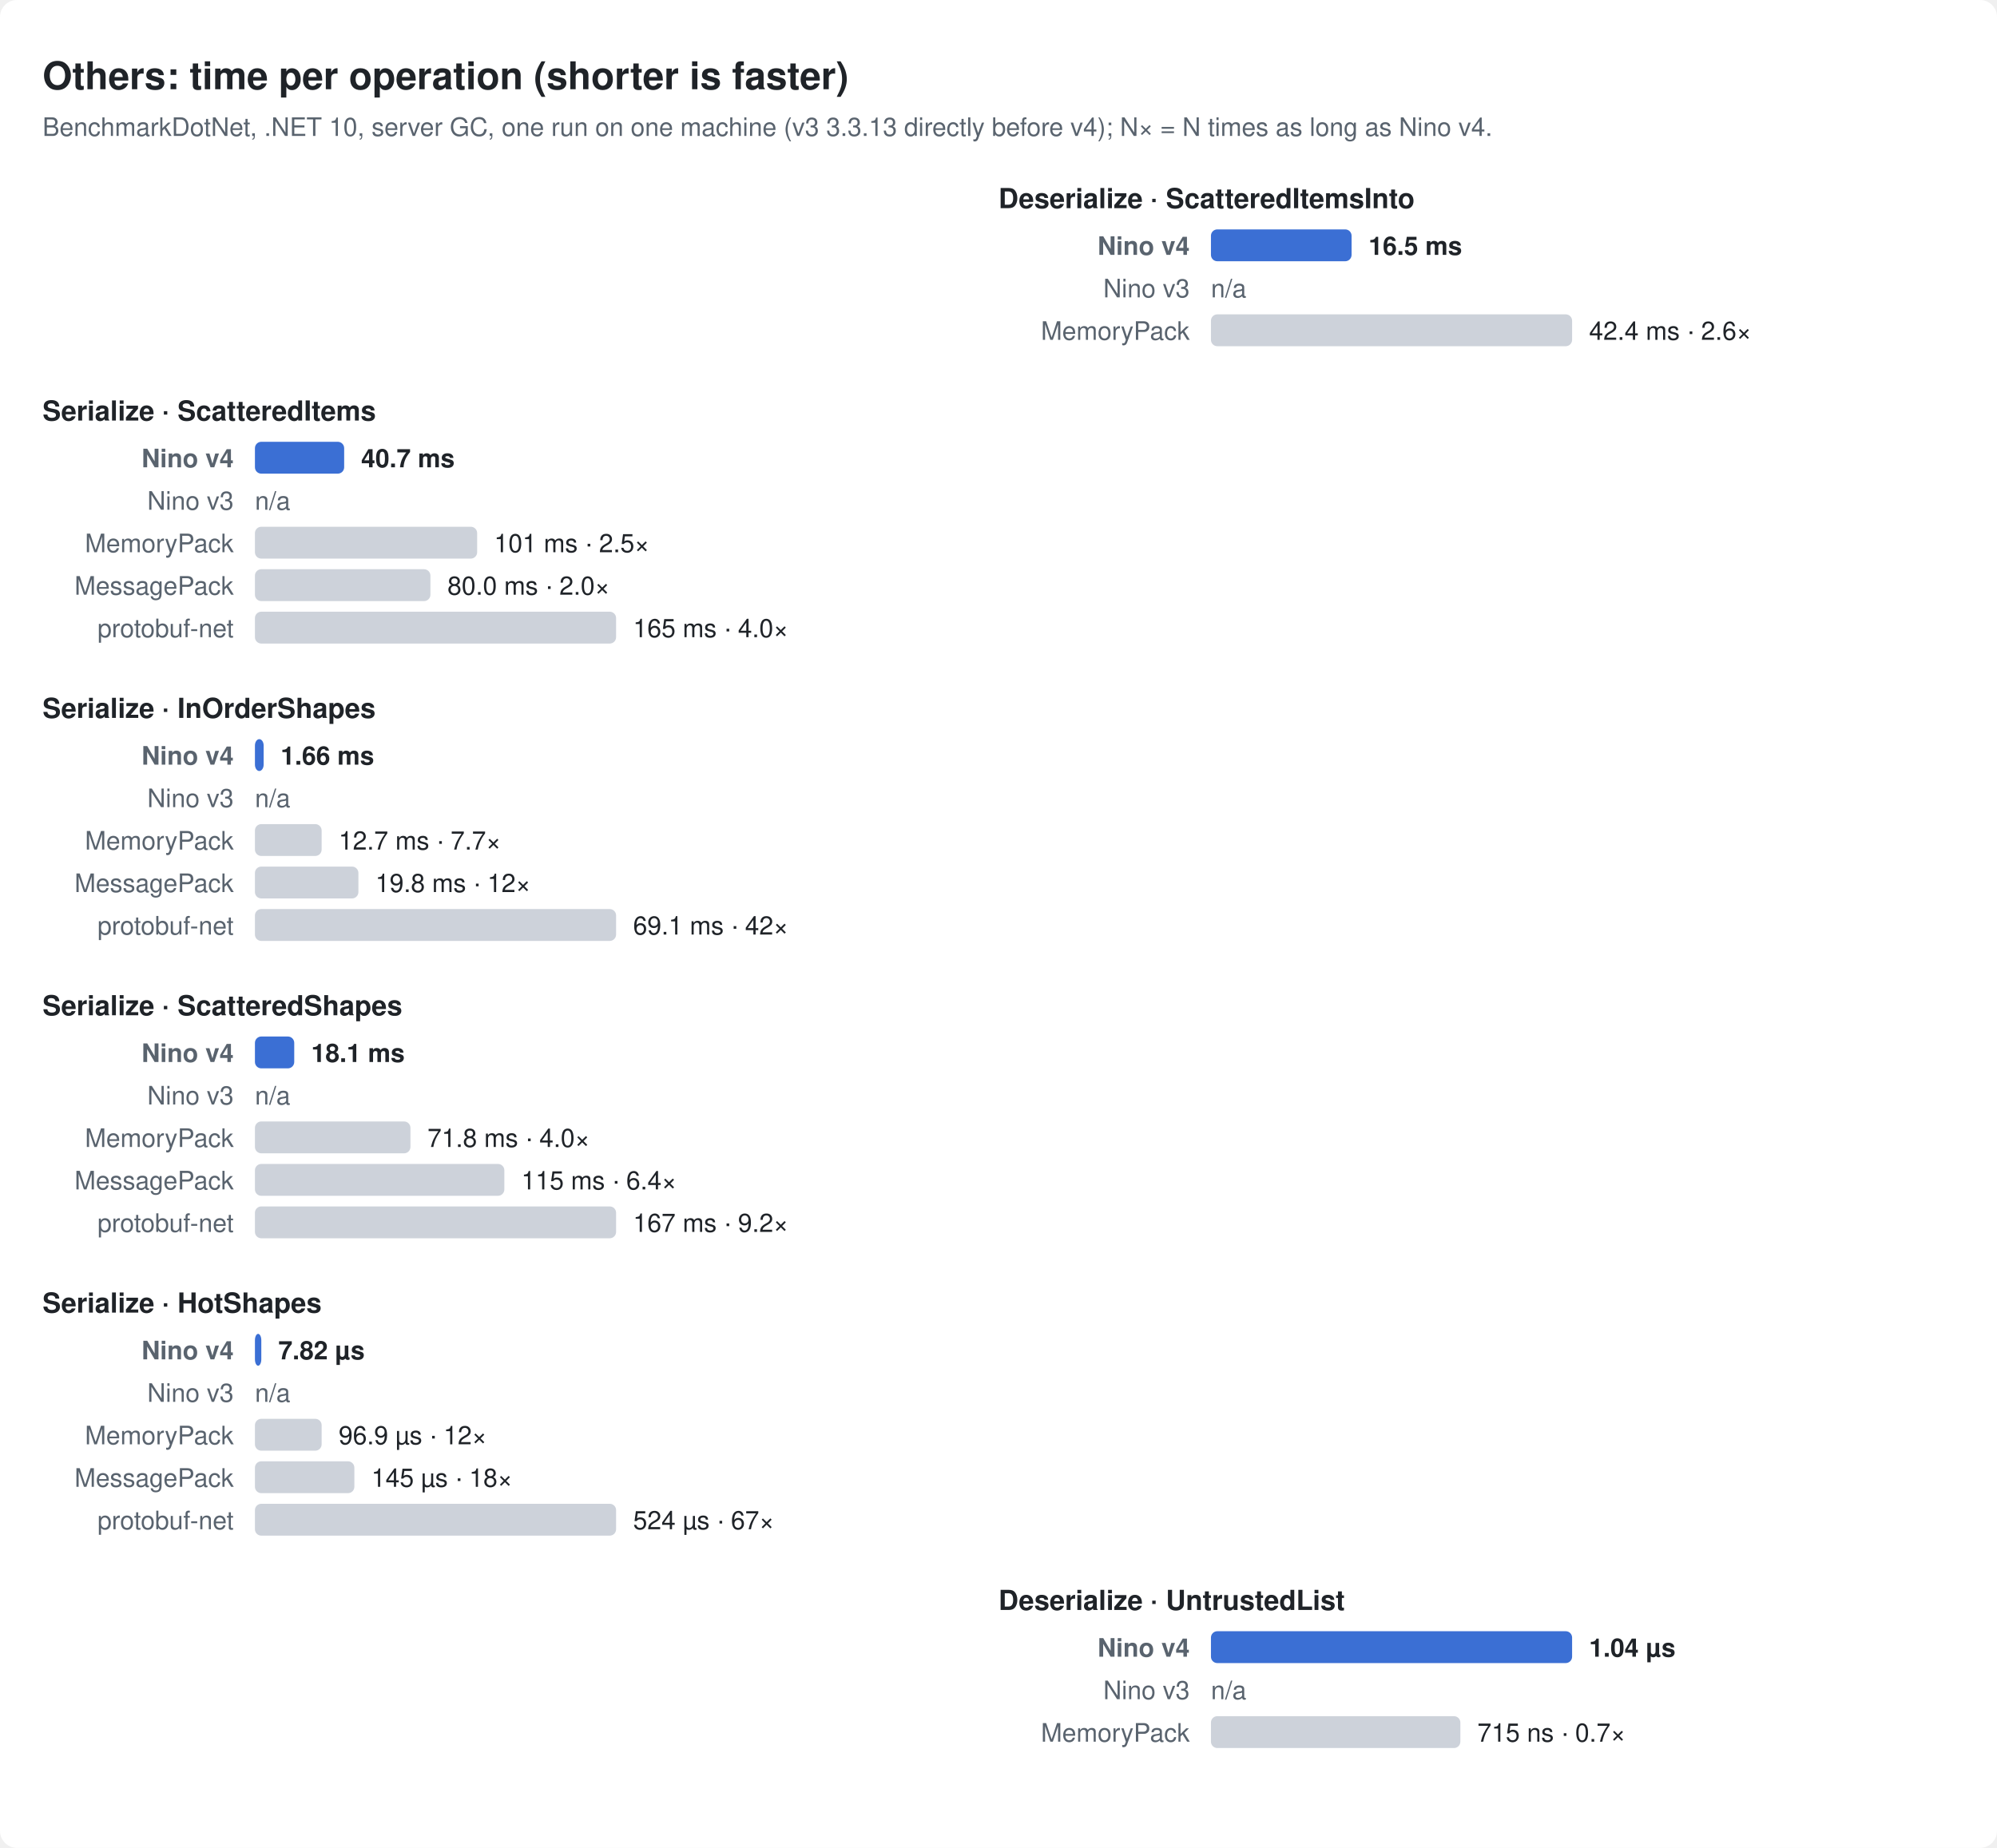
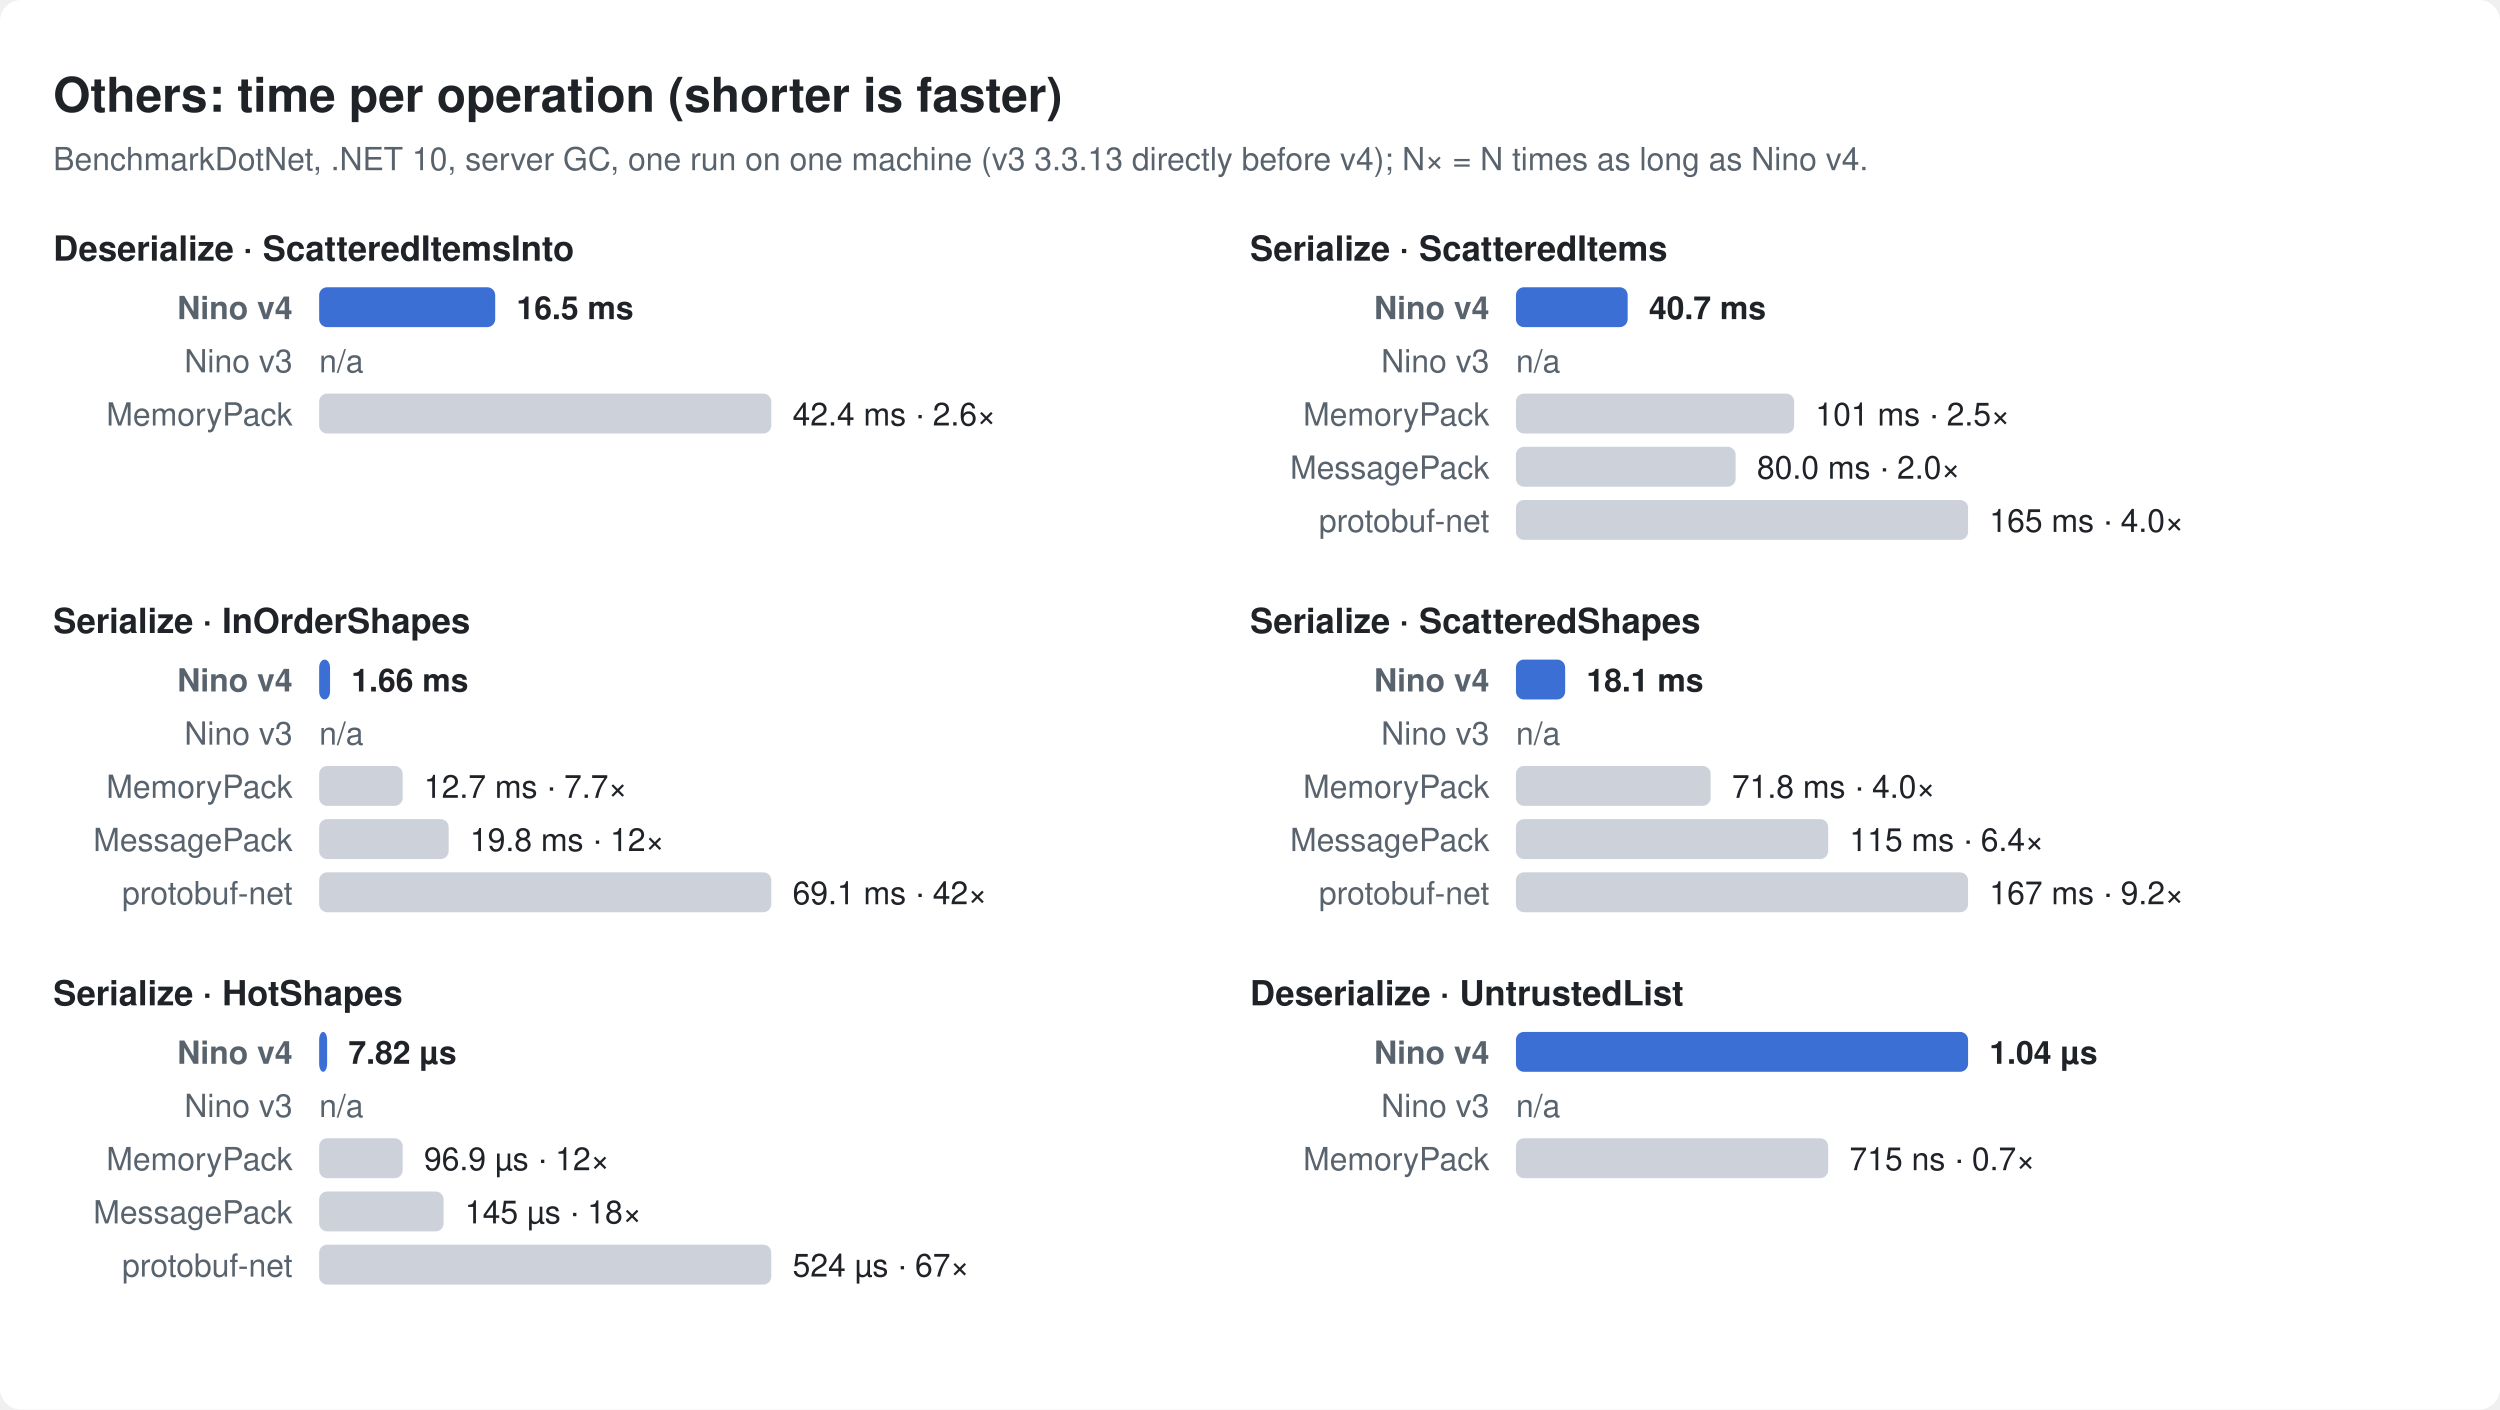
- <svg xmlns="http://www.w3.org/2000/svg" viewBox="0 0 940 870" width="940" height="870" font-family="-apple-system,Segoe UI,Helvetica,Arial,sans-serif">
-   <rect width="940" height="870" rx="8" fill="#ffffff" />
+ <svg xmlns="http://www.w3.org/2000/svg" viewBox="0 0 940 530" width="940" height="530" font-family="-apple-system,Segoe UI,Helvetica,Arial,sans-serif">
+   <rect width="940" height="530" rx="8" fill="#ffffff" />
  <g transform="translate(20 20)">
    <style>.t{font-size:18px;font-weight:700;fill:#1f2328}.s{font-size:12px;fill:#59636e}.g{font-size:13px;font-weight:600;fill:#1f2328}.l{font-size:12px;fill:#59636e;text-anchor:end}.v{font-size:12px;fill:#1f2328}.n{font-weight:700}.a{fill:#3b6fd4}.b{fill:#8b95a5}.c{fill:#cdd2da}</style>
    <text x="0" y="22" class="t">Others: time per operation (shorter is faster)</text>
    <text x="0" y="44" class="s">BenchmarkDotNet, .NET 10, server GC, one run on one machine (v3 3.3.13 directly before v4); N× = N times as long as Nino v4.</text>
-     <text x="450" y="78" class="g">Deserialize · ScatteredItemsInto</text>
+     <text x="0" y="78" class="g">Deserialize · ScatteredItemsInto</text>
+     <text x="90" y="100" class="l n">Nino v4</text>
+     <rect x="100" y="88" width="66.2" height="15" rx="3" class="a" />
+     <text x="174.2" y="100" class="v n">16.5 ms</text>
+     <text x="90" y="120" class="l">Nino v3</text>
+     <text x="100" y="120" class="s">n/a</text>
+     <text x="90" y="140" class="l">MemoryPack</text>
+     <rect x="100" y="128" width="170.0" height="15" rx="3" class="c" />
+     <text x="278.0" y="140" class="v">42.4 ms · 2.6×</text>
+     <text x="450" y="78" class="g">Serialize · ScatteredItems</text>
    <text x="540" y="100" class="l n">Nino v4</text>
-     <rect x="550" y="88" width="66.2" height="15" rx="3" class="a" />
-     <text x="624.2" y="100" class="v n">16.5 ms</text>
+     <rect x="550" y="88" width="42.0" height="15" rx="3" class="a" />
+     <text x="600.0" y="100" class="v n">40.7 ms</text>
    <text x="540" y="120" class="l">Nino v3</text>
    <text x="550" y="120" class="s">n/a</text>
    <text x="540" y="140" class="l">MemoryPack</text>
-     <rect x="550" y="128" width="170.0" height="15" rx="3" class="c" />
-     <text x="728.0" y="140" class="v">42.4 ms · 2.6×</text>
-     <text x="0" y="178" class="g">Serialize · ScatteredItems</text>
-     <text x="90" y="200" class="l n">Nino v4</text>
-     <rect x="100" y="188" width="42.0" height="15" rx="3" class="a" />
-     <text x="150.0" y="200" class="v n">40.7 ms</text>
-     <text x="90" y="220" class="l">Nino v3</text>
-     <text x="100" y="220" class="s">n/a</text>
-     <text x="90" y="240" class="l">MemoryPack</text>
-     <rect x="100" y="228" width="104.6" height="15" rx="3" class="c" />
-     <text x="212.6" y="240" class="v">101 ms · 2.5×</text>
-     <text x="90" y="260" class="l">MessagePack</text>
-     <rect x="100" y="248" width="82.6" height="15" rx="3" class="c" />
-     <text x="190.6" y="260" class="v">80.0 ms · 2.0×</text>
-     <text x="90" y="280" class="l">protobuf-net</text>
-     <rect x="100" y="268" width="170.0" height="15" rx="3" class="c" />
-     <text x="278.0" y="280" class="v">165 ms · 4.0×</text>
-     <text x="0" y="318" class="g">Serialize · InOrderShapes</text>
-     <text x="90" y="340" class="l n">Nino v4</text>
-     <rect x="100" y="328" width="4.1" height="15" rx="3" class="a" />
-     <text x="112.1" y="340" class="v n">1.66 ms</text>
-     <text x="90" y="360" class="l">Nino v3</text>
-     <text x="100" y="360" class="s">n/a</text>
-     <text x="90" y="380" class="l">MemoryPack</text>
-     <rect x="100" y="368" width="31.4" height="15" rx="3" class="c" />
-     <text x="139.4" y="380" class="v">12.7 ms · 7.7×</text>
-     <text x="90" y="400" class="l">MessagePack</text>
-     <rect x="100" y="388" width="48.7" height="15" rx="3" class="c" />
-     <text x="156.7" y="400" class="v">19.8 ms · 12×</text>
-     <text x="90" y="420" class="l">protobuf-net</text>
-     <rect x="100" y="408" width="170.0" height="15" rx="3" class="c" />
-     <text x="278.0" y="420" class="v">69.1 ms · 42×</text>
-     <text x="0" y="458" class="g">Serialize · ScatteredShapes</text>
-     <text x="90" y="480" class="l n">Nino v4</text>
-     <rect x="100" y="468" width="18.5" height="15" rx="3" class="a" />
-     <text x="126.5" y="480" class="v n">18.1 ms</text>
-     <text x="90" y="500" class="l">Nino v3</text>
-     <text x="100" y="500" class="s">n/a</text>
-     <text x="90" y="520" class="l">MemoryPack</text>
-     <rect x="100" y="508" width="73.2" height="15" rx="3" class="c" />
-     <text x="181.2" y="520" class="v">71.8 ms · 4.0×</text>
-     <text x="90" y="540" class="l">MessagePack</text>
-     <rect x="100" y="528" width="117.4" height="15" rx="3" class="c" />
-     <text x="225.4" y="540" class="v">115 ms · 6.4×</text>
-     <text x="90" y="560" class="l">protobuf-net</text>
-     <rect x="100" y="548" width="170.0" height="15" rx="3" class="c" />
-     <text x="278.0" y="560" class="v">167 ms · 9.2×</text>
-     <text x="0" y="598" class="g">Serialize · HotShapes</text>
-     <text x="90" y="620" class="l n">Nino v4</text>
-     <rect x="100" y="608" width="3.0" height="15" rx="3" class="a" />
-     <text x="111.0" y="620" class="v n">7.82 µs</text>
-     <text x="90" y="640" class="l">Nino v3</text>
-     <text x="100" y="640" class="s">n/a</text>
-     <text x="90" y="660" class="l">MemoryPack</text>
-     <rect x="100" y="648" width="31.4" height="15" rx="3" class="c" />
-     <text x="139.4" y="660" class="v">96.9 µs · 12×</text>
-     <text x="90" y="680" class="l">MessagePack</text>
-     <rect x="100" y="668" width="46.8" height="15" rx="3" class="c" />
-     <text x="154.8" y="680" class="v">145 µs · 18×</text>
-     <text x="90" y="700" class="l">protobuf-net</text>
-     <rect x="100" y="688" width="170.0" height="15" rx="3" class="c" />
-     <text x="278.0" y="700" class="v">524 µs · 67×</text>
-     <text x="450" y="738" class="g">Deserialize · UntrustedList</text>
-     <text x="540" y="760" class="l n">Nino v4</text>
-     <rect x="550" y="748" width="170.0" height="15" rx="3" class="a" />
-     <text x="728.0" y="760" class="v n">1.04 µs</text>
-     <text x="540" y="780" class="l">Nino v3</text>
-     <text x="550" y="780" class="s">n/a</text>
-     <text x="540" y="800" class="l">MemoryPack</text>
-     <rect x="550" y="788" width="117.4" height="15" rx="3" class="c" />
-     <text x="675.4" y="800" class="v">715 ns · 0.7×</text>
+     <rect x="550" y="128" width="104.6" height="15" rx="3" class="c" />
+     <text x="662.6" y="140" class="v">101 ms · 2.5×</text>
+     <text x="540" y="160" class="l">MessagePack</text>
+     <rect x="550" y="148" width="82.6" height="15" rx="3" class="c" />
+     <text x="640.6" y="160" class="v">80.0 ms · 2.0×</text>
+     <text x="540" y="180" class="l">protobuf-net</text>
+     <rect x="550" y="168" width="170.0" height="15" rx="3" class="c" />
+     <text x="728.0" y="180" class="v">165 ms · 4.0×</text>
+     <text x="0" y="218" class="g">Serialize · InOrderShapes</text>
+     <text x="90" y="240" class="l n">Nino v4</text>
+     <rect x="100" y="228" width="4.1" height="15" rx="3" class="a" />
+     <text x="112.1" y="240" class="v n">1.66 ms</text>
+     <text x="90" y="260" class="l">Nino v3</text>
+     <text x="100" y="260" class="s">n/a</text>
+     <text x="90" y="280" class="l">MemoryPack</text>
+     <rect x="100" y="268" width="31.4" height="15" rx="3" class="c" />
+     <text x="139.4" y="280" class="v">12.7 ms · 7.7×</text>
+     <text x="90" y="300" class="l">MessagePack</text>
+     <rect x="100" y="288" width="48.7" height="15" rx="3" class="c" />
+     <text x="156.7" y="300" class="v">19.8 ms · 12×</text>
+     <text x="90" y="320" class="l">protobuf-net</text>
+     <rect x="100" y="308" width="170.0" height="15" rx="3" class="c" />
+     <text x="278.0" y="320" class="v">69.1 ms · 42×</text>
+     <text x="450" y="218" class="g">Serialize · ScatteredShapes</text>
+     <text x="540" y="240" class="l n">Nino v4</text>
+     <rect x="550" y="228" width="18.5" height="15" rx="3" class="a" />
+     <text x="576.5" y="240" class="v n">18.1 ms</text>
+     <text x="540" y="260" class="l">Nino v3</text>
+     <text x="550" y="260" class="s">n/a</text>
+     <text x="540" y="280" class="l">MemoryPack</text>
+     <rect x="550" y="268" width="73.2" height="15" rx="3" class="c" />
+     <text x="631.2" y="280" class="v">71.8 ms · 4.0×</text>
+     <text x="540" y="300" class="l">MessagePack</text>
+     <rect x="550" y="288" width="117.4" height="15" rx="3" class="c" />
+     <text x="675.4" y="300" class="v">115 ms · 6.4×</text>
+     <text x="540" y="320" class="l">protobuf-net</text>
+     <rect x="550" y="308" width="170.0" height="15" rx="3" class="c" />
+     <text x="728.0" y="320" class="v">167 ms · 9.2×</text>
+     <text x="0" y="358" class="g">Serialize · HotShapes</text>
+     <text x="90" y="380" class="l n">Nino v4</text>
+     <rect x="100" y="368" width="3.0" height="15" rx="3" class="a" />
+     <text x="111.0" y="380" class="v n">7.82 µs</text>
+     <text x="90" y="400" class="l">Nino v3</text>
+     <text x="100" y="400" class="s">n/a</text>
+     <text x="90" y="420" class="l">MemoryPack</text>
+     <rect x="100" y="408" width="31.4" height="15" rx="3" class="c" />
+     <text x="139.4" y="420" class="v">96.9 µs · 12×</text>
+     <text x="90" y="440" class="l">MessagePack</text>
+     <rect x="100" y="428" width="46.8" height="15" rx="3" class="c" />
+     <text x="154.8" y="440" class="v">145 µs · 18×</text>
+     <text x="90" y="460" class="l">protobuf-net</text>
+     <rect x="100" y="448" width="170.0" height="15" rx="3" class="c" />
+     <text x="278.0" y="460" class="v">524 µs · 67×</text>
+     <text x="450" y="358" class="g">Deserialize · UntrustedList</text>
+     <text x="540" y="380" class="l n">Nino v4</text>
+     <rect x="550" y="368" width="170.0" height="15" rx="3" class="a" />
+     <text x="728.0" y="380" class="v n">1.04 µs</text>
+     <text x="540" y="400" class="l">Nino v3</text>
+     <text x="550" y="400" class="s">n/a</text>
+     <text x="540" y="420" class="l">MemoryPack</text>
+     <rect x="550" y="408" width="117.4" height="15" rx="3" class="c" />
+     <text x="675.4" y="420" class="v">715 ns · 0.7×</text>
  </g>
</svg>
